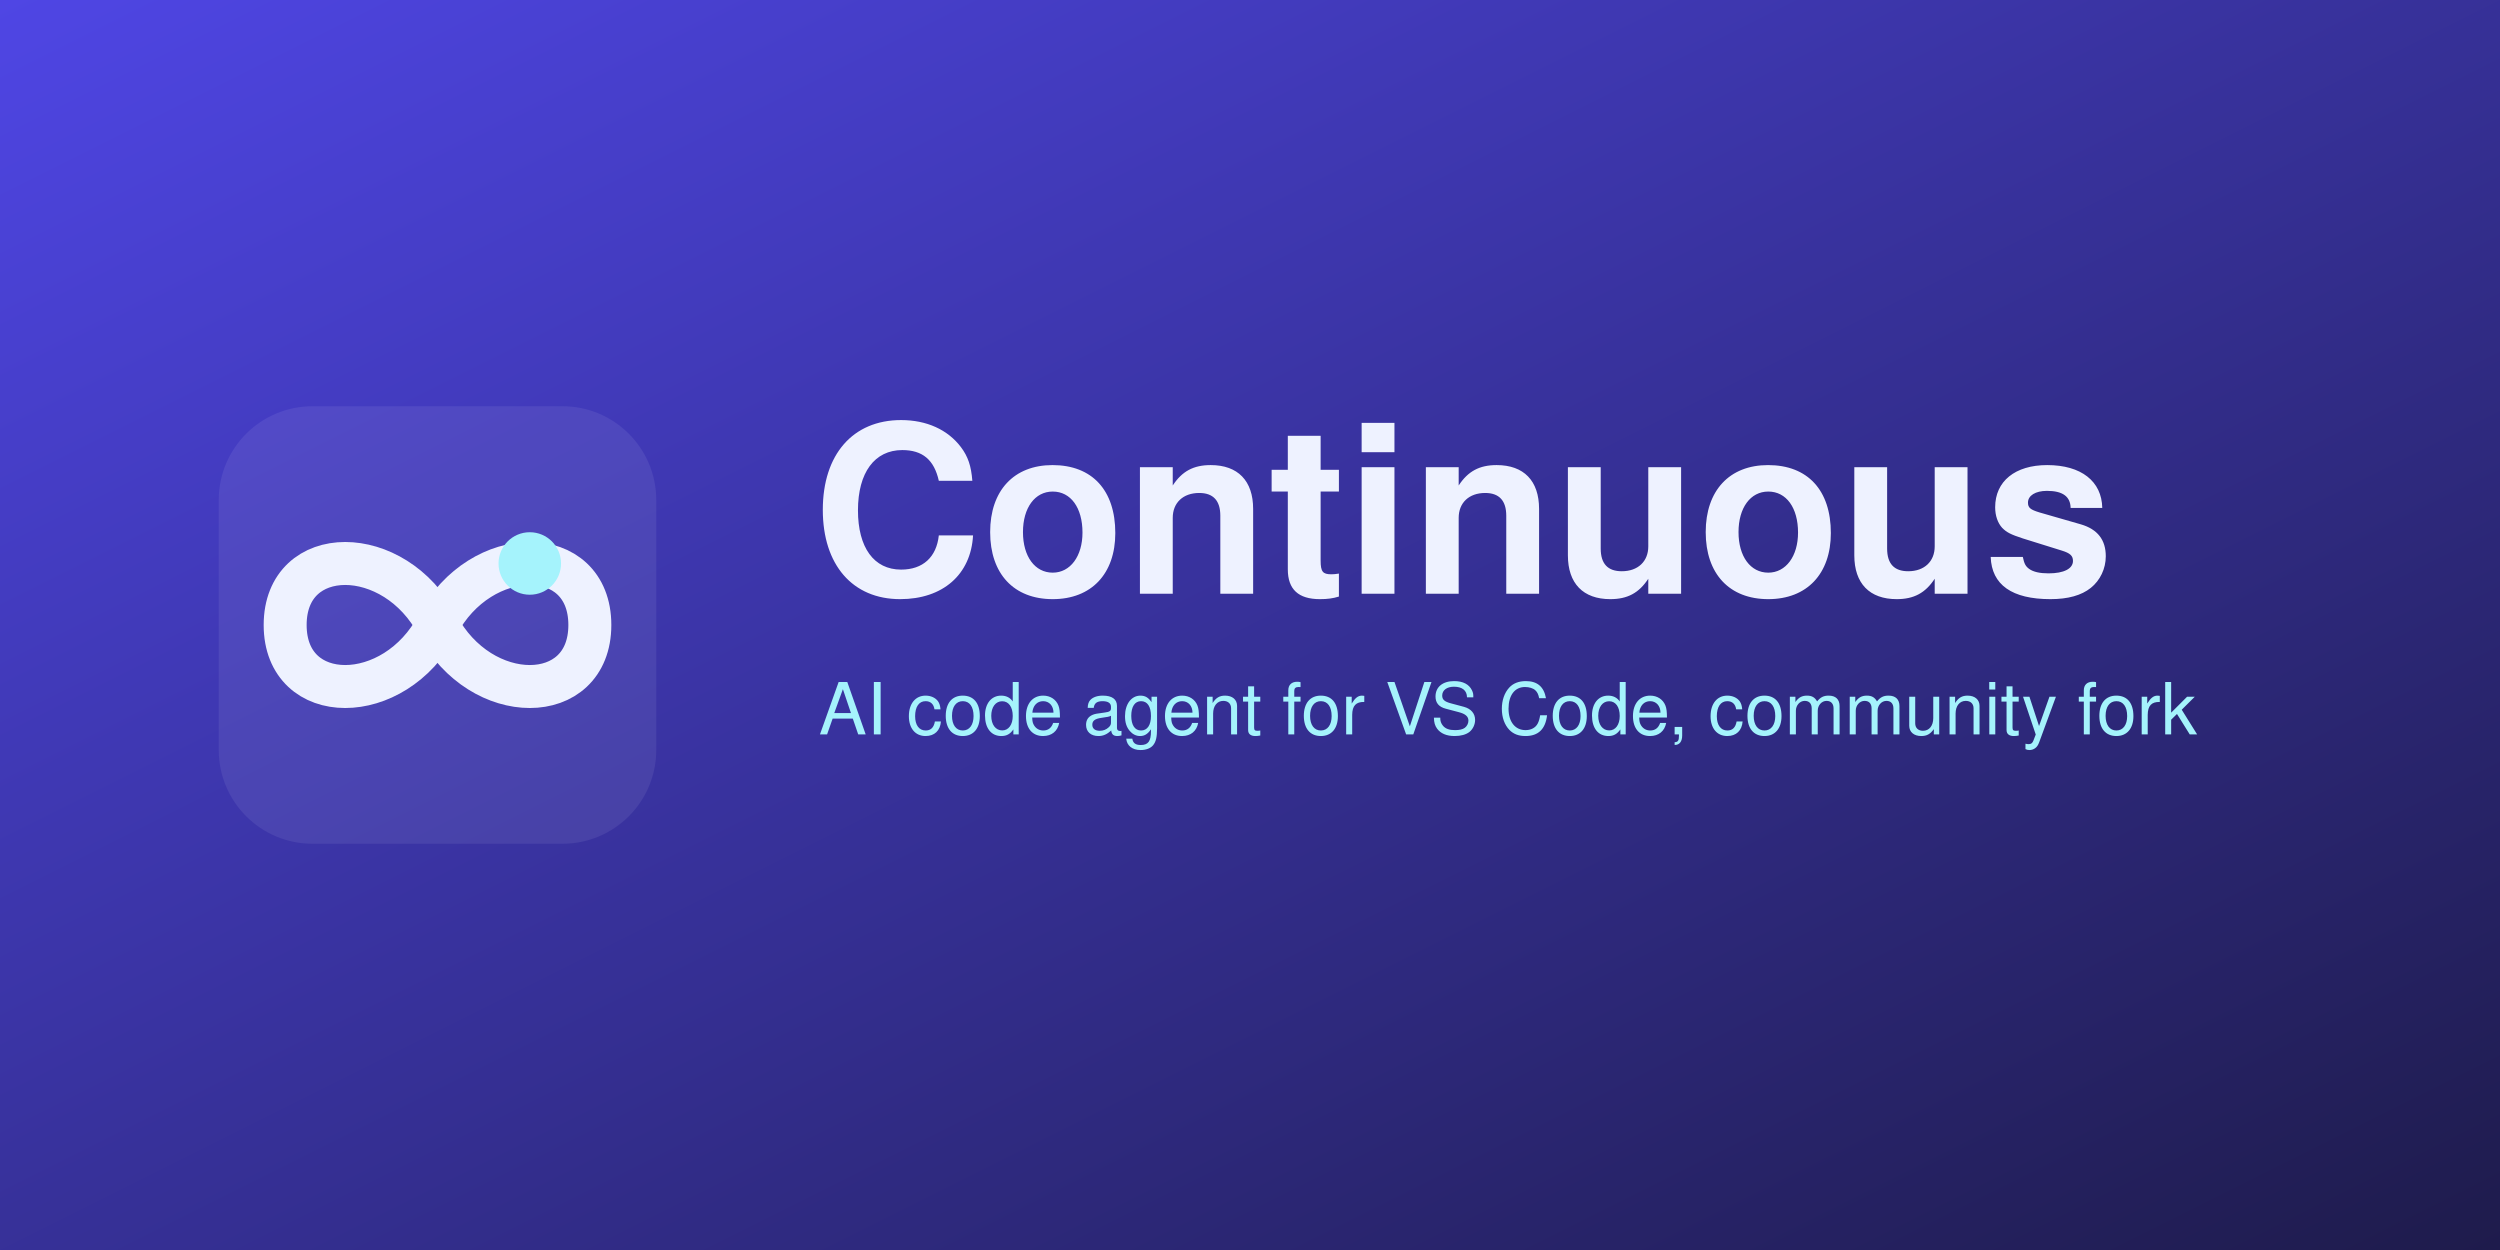
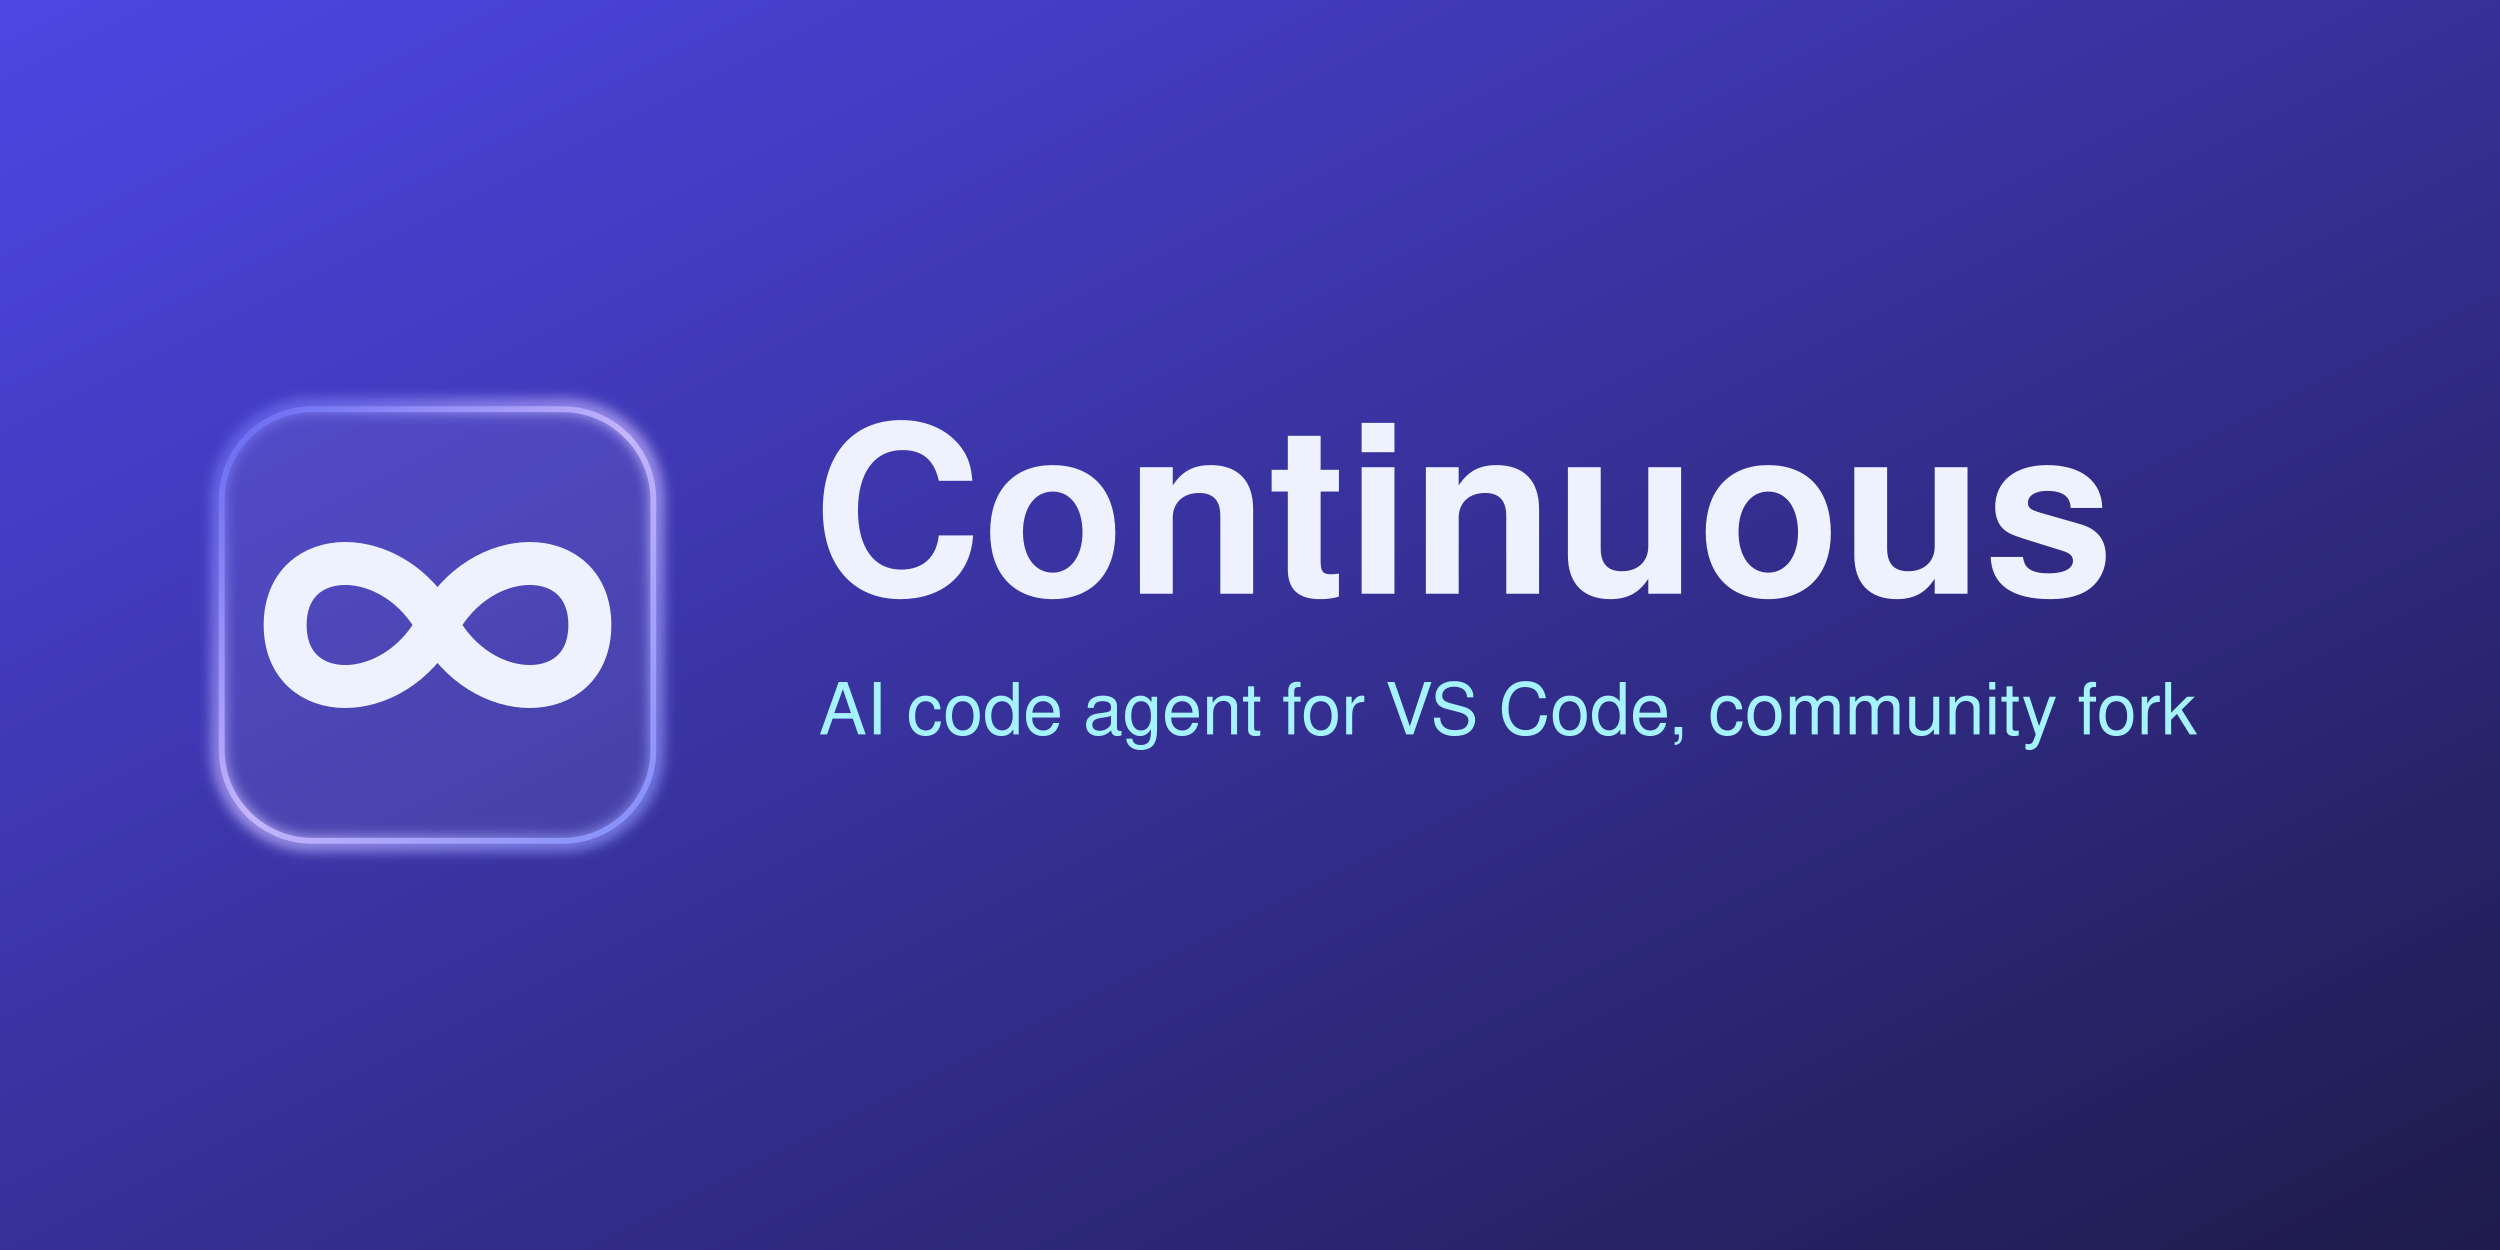
<svg xmlns="http://www.w3.org/2000/svg" viewBox="0 0 1600 800" width="1600" height="800">
  <defs>
    <linearGradient id="bg" x1="0" y1="0" x2="1" y2="1">
      <stop offset="0" stop-color="#4F46E5" />
      <stop offset="1" stop-color="#1E1B4B" />
    </linearGradient>
+     <linearGradient id="edge" gradientUnits="userSpaceOnUse" x1="32" y1="32" x2="480" y2="480">
+       <stop offset="0" stop-color="#6366F1" />
+       <stop offset="0.5" stop-color="#C4B5FD" />
+       <stop offset="1" stop-color="#818CF8" />
+     </linearGradient>
+     <filter id="glow" x="-10%" y="-10%" width="120%" height="120%">
+       <feGaussianBlur stdDeviation="7" />
+     </filter>
  </defs>
  <rect width="1600" height="800" fill="url(#bg)" />
  <g transform="translate(120 240) scale(0.625)">
+     <rect x="32" y="32" width="448" height="448" rx="96" fill="none" stroke="url(#edge)" stroke-width="12" filter="url(#glow)" />
    <rect x="32" y="32" width="448" height="448" rx="96" fill="#EEF2FF" fill-opacity="0.08" />
    <path d="M256 256 C300 172 412 172 412 256 C412 340 300 340 256 256 C212 172 100 172 100 256 C100 340 212 340 256 256 Z" fill="none" stroke="#EEF2FF" stroke-width="44" stroke-linecap="round" stroke-linejoin="round" />
-     <circle cx="350.5" cy="193" r="32" fill="#A5F3FC" />
+     <rect x="35" y="35" width="442" height="442" rx="93" fill="none" stroke="url(#edge)" stroke-width="6" />
  </g>
  <text x="520" y="380" font-family="Segoe UI, Helvetica, Arial, sans-serif" font-size="150" font-weight="600" fill="#EEF2FF">Continuous</text>
  <text x="524" y="470" font-family="Segoe UI, Helvetica, Arial, sans-serif" font-size="46" fill="#A5F3FC">AI code agent for VS Code, community fork</text>
</svg>
